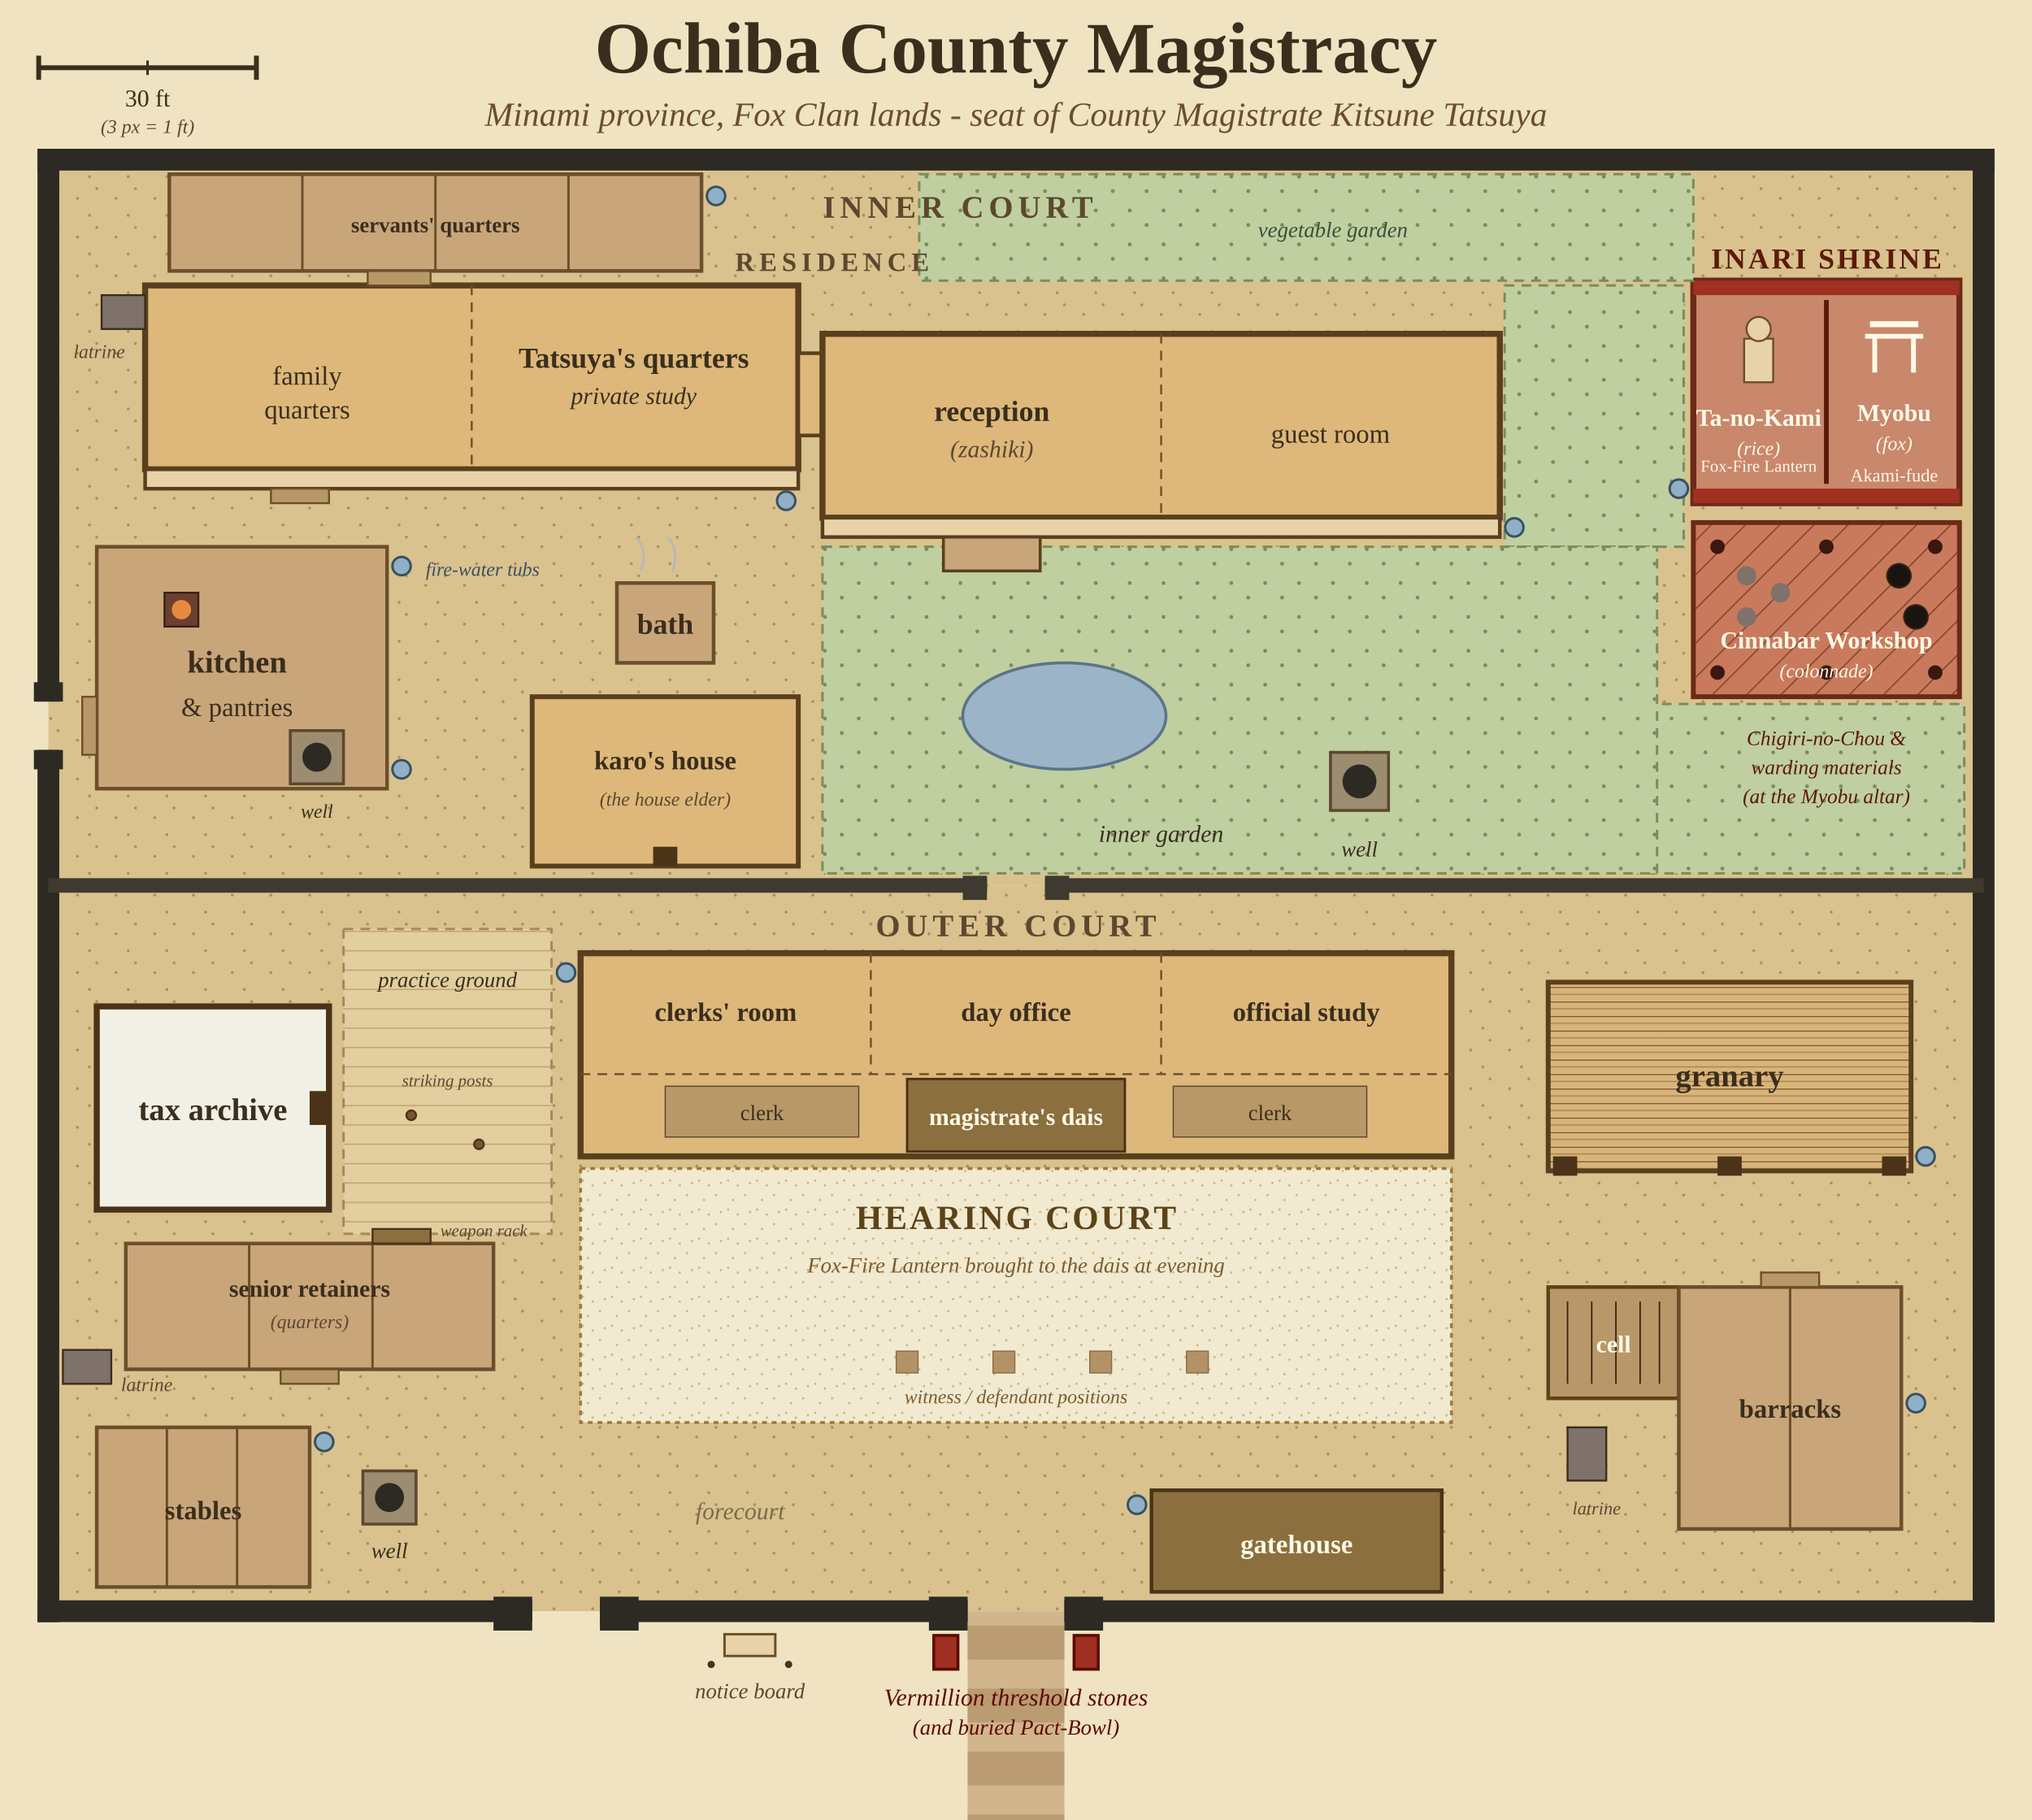
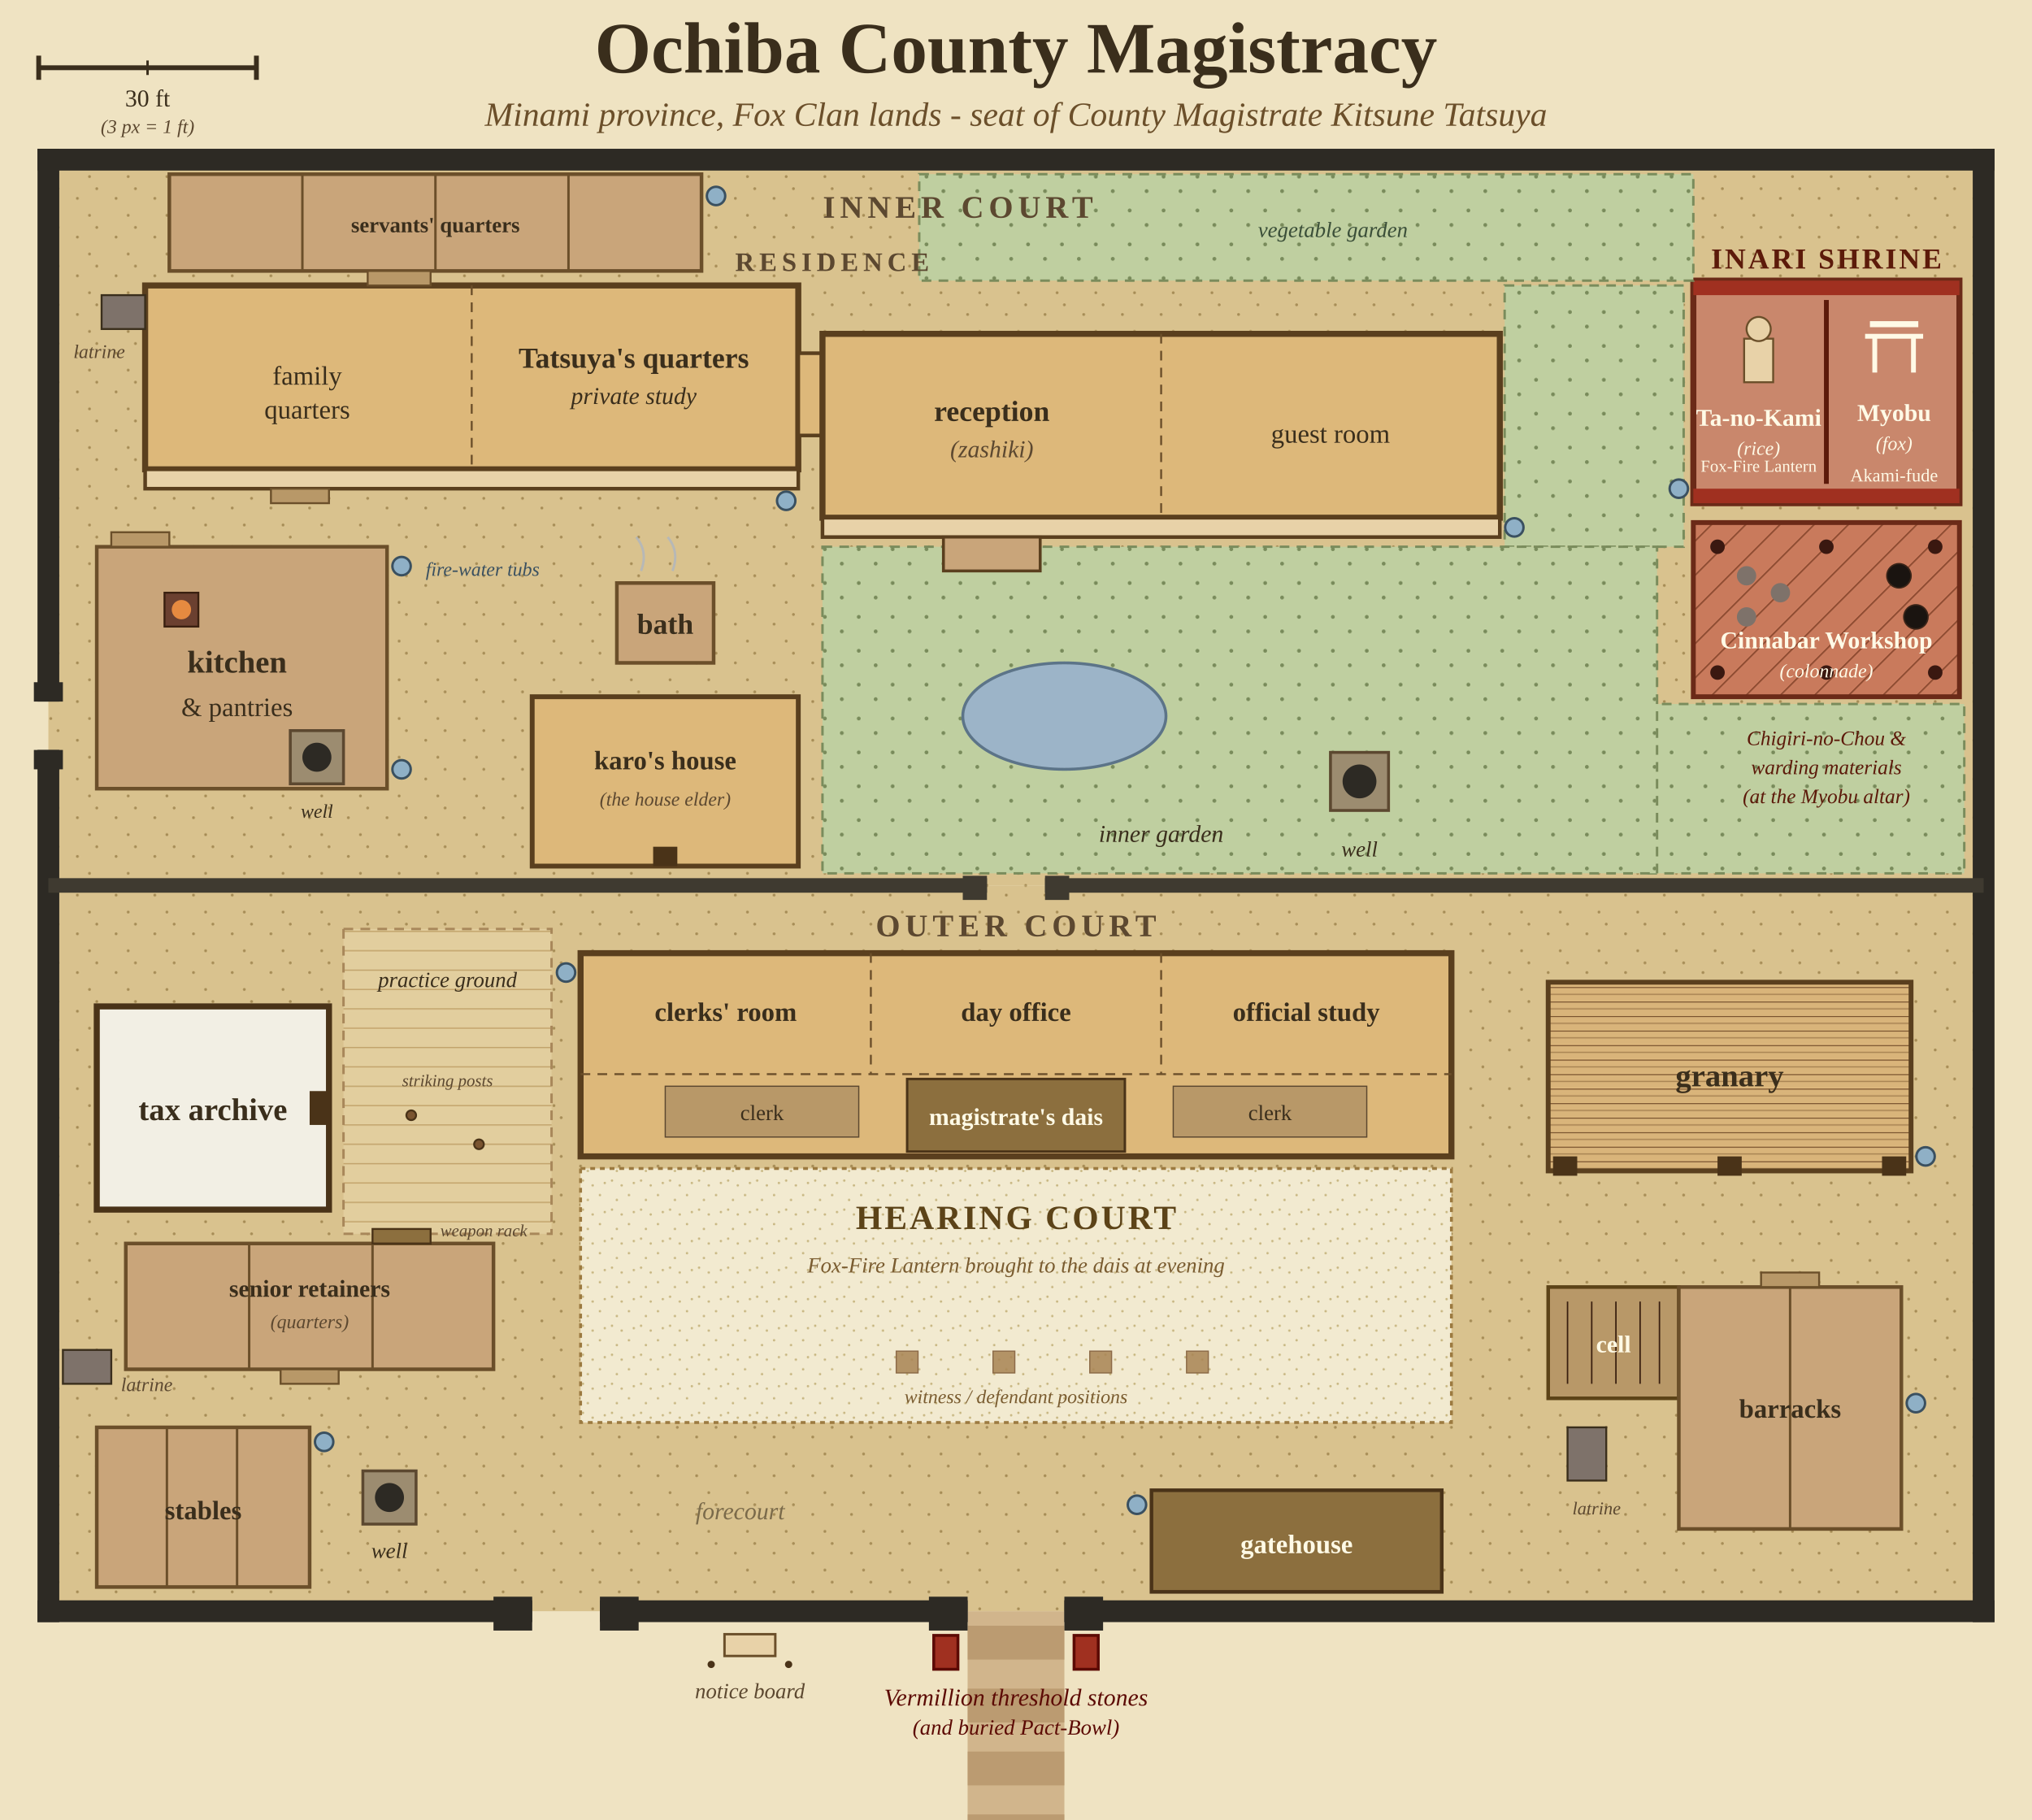
<svg xmlns="http://www.w3.org/2000/svg" viewBox="180 84 840 752" font-family="Georgia, 'Times New Roman', serif">
  <defs>
    <pattern id="colonnade-hatch" patternUnits="userSpaceOnUse" width="10" height="10" patternTransform="rotate(45)">
      <rect width="10" height="10" fill="#C97A5C" />
      <line x1="0" y1="0" x2="0" y2="10" stroke="#8C4A30" stroke-width="1.2" />
    </pattern>
    <pattern id="garden-stipple" patternUnits="userSpaceOnUse" width="14" height="14">
      <rect width="14" height="14" fill="#BFCFA0" />
      <circle cx="3" cy="3" r="0.8" fill="#7A8C5C" />
      <circle cx="10" cy="9" r="0.8" fill="#7A8C5C" />
    </pattern>
    <pattern id="court-earth" patternUnits="userSpaceOnUse" width="16" height="16">
      <rect width="16" height="16" fill="#D9C28E" />
      <circle cx="4" cy="6" r="0.6" fill="#A88E58" />
      <circle cx="12" cy="2" r="0.6" fill="#A88E58" />
      <circle cx="9" cy="13" r="0.6" fill="#A88E58" />
    </pattern>
    <pattern id="keiko-earth" patternUnits="userSpaceOnUse" width="16" height="16">
      <rect width="16" height="16" fill="#E2CE9E" />
      <line x1="0" y1="5" x2="16" y2="5" stroke="#C2A46C" stroke-width="0.5" />
      <line x1="0" y1="13" x2="16" y2="13" stroke="#C2A46C" stroke-width="0.5" />
    </pattern>
    <pattern id="oshirasu-sand" patternUnits="userSpaceOnUse" width="12" height="12">
      <rect width="12" height="12" fill="#F2EAD0" />
      <circle cx="3" cy="4" r="0.5" fill="#C9B884" />
      <circle cx="8" cy="2" r="0.5" fill="#C9B884" />
      <circle cx="10" cy="9" r="0.5" fill="#C9B884" />
      <circle cx="5" cy="10" r="0.5" fill="#C9B884" />
      <circle cx="1" cy="8" r="0.5" fill="#C9B884" />
    </pattern>
    <pattern id="granary-slats" patternUnits="userSpaceOnUse" width="14" height="6">
      <rect width="14" height="6" fill="#D9B47A" />
      <line x1="0" y1="0" x2="14" y2="0" stroke="#7A5430" stroke-width="0.8" />
      <line x1="0" y1="3" x2="14" y2="3" stroke="#A88454" stroke-width="0.5" />
    </pattern>
  </defs>
  <rect x="0" y="0" width="1200" height="900" fill="#EFE3C2" data-kind="-" />
  <g data-kind="road">
    <path d="M 600 900 L 600 750" stroke="#B89060" stroke-width="40" stroke-linecap="butt" opacity="0.55" />
    <path d="M 600 900 L 600 750" stroke="#9C7448" stroke-width="40" stroke-dasharray="14 12" fill="none" opacity="0.4" />
  </g>
  <text x="600" y="114" text-anchor="middle" font-size="30" font-weight="bold" fill="#3A2E1C" data-kind="-">Ochiba County Magistracy</text>
  <text x="600" y="136" text-anchor="middle" font-size="14" font-style="italic" fill="#6B4F2A" data-kind="-">Minami province, Fox Clan lands - seat of County Magistrate Kitsune Tatsuya</text>
  <g data-kind="-">
    <g stroke="#3A2E1C">
      <line x1="196" y1="112" x2="286" y2="112" stroke-width="2" />
      <line x1="196" y1="107" x2="196" y2="117" stroke-width="2" />
      <line x1="286" y1="107" x2="286" y2="117" stroke-width="2" />
      <line x1="241" y1="109" x2="241" y2="115" stroke-width="1" />
    </g>
    <text x="241" y="128" text-anchor="middle" font-size="10" fill="#3A2E1C">30 ft</text>
    <text x="241" y="139" text-anchor="middle" font-size="8" font-style="italic" fill="#5C4830">(3 px = 1 ft)</text>
  </g>
  <rect x="200" y="150" width="800" height="300" fill="url(#court-earth)" id="precinct" data-kind="inner court" />
  <rect x="200" y="450" width="800" height="300" fill="url(#court-earth)" id="precinct" data-kind="outer court" />
  <g stroke="#2D2A24" stroke-width="9" fill="none" stroke-linecap="square" data-kind="compound wall">
    <line x1="200" y1="150" x2="1000" y2="150" />
    <line x1="200" y1="150" x2="200" y2="369.5" />
    <line x1="200" y1="398.5" x2="200" y2="750" />
    <line x1="1000" y1="150" x2="1000" y2="750" />
    <line x1="200" y1="750" x2="395.5" y2="750" />
    <line x1="432.5" y1="750" x2="575.5" y2="750" />
    <line x1="624.5" y1="750" x2="1000" y2="750" />
  </g>
  <g fill="#2D2A24" data-kind="main gate">
    <rect x="564" y="744" width="16" height="14" />
    <rect x="620" y="744" width="16" height="14" />
  </g>
  <g fill="#2D2A24" data-kind="side gate">
    <rect x="194" y="366" width="12" height="8" />
    <rect x="194" y="394" width="12" height="8" />
  </g>
  <g fill="#2D2A24" data-kind="side gate">
    <rect x="384" y="744" width="16" height="14" />
    <rect x="428" y="744" width="16" height="14" />
  </g>
  <g data-kind="threshold stones">
    <rect x="566" y="760" width="10" height="14" fill="#A03020" stroke="#5C0A04" stroke-width="1.2" />
    <rect x="624" y="760" width="10" height="14" fill="#A03020" stroke="#5C0A04" stroke-width="1.2" />
    <text x="600" y="789" text-anchor="middle" font-size="10" fill="#5C0A04" font-style="italic">Vermillion threshold stones</text>
    <text x="600" y="801" text-anchor="middle" font-size="9" fill="#5C0A04" font-style="italic">(and buried Pact-Bowl)</text>
  </g>
  <g data-kind="notice board">
    <rect x="479.5" y="759.5" width="21" height="9" fill="#E8D2A8" stroke="#6B4F2A" stroke-width="1" />
    <circle cx="474" cy="772" r="1.5" fill="#4A3318" />
    <circle cx="506" cy="772" r="1.5" fill="#4A3318" />
    <text x="490" y="786" text-anchor="middle" font-size="9" font-style="italic" fill="#5C4830">notice board</text>
  </g>
  <g stroke="#3F3A30" stroke-width="6" fill="none" stroke-dasharray="0" data-kind="court divider">
    <line x1="200" y1="450" x2="588" y2="450" />
    <line x1="612" y1="450" x2="1000" y2="450" />
  </g>
  <g fill="#3F3A30" data-kind="nakamon" data-part-of="court divider">
    <rect x="578" y="446" width="10" height="10" />
    <rect x="612" y="446" width="10" height="10" />
  </g>
  <text x="600" y="471" text-anchor="middle" font-size="13" font-weight="bold" fill="#5C4830" letter-spacing="2" data-kind="outer court">OUTER COURT</text>
  <text x="486" y="712" text-anchor="middle" font-size="10" font-style="italic" fill="#7A6A4A" data-kind="outer court">forecourt</text>
  <g data-kind="stables">
    <rect x="220" y="674" width="88" height="66" fill="#C9A57A" stroke="#6B4F2A" stroke-width="1.5" />
    <line x1="249" y1="674" x2="249" y2="740" stroke="#6B4F2A" stroke-width="1" />
    <line x1="278" y1="674" x2="278" y2="740" stroke="#6B4F2A" stroke-width="1" />
    <text x="264" y="712" text-anchor="middle" font-size="11" font-weight="bold" fill="#3A2E1C">stables</text>
  </g>
  <g data-kind="tax archive">
    <rect x="220" y="500" width="96" height="84" fill="#F2EFE4" stroke="#4A3318" stroke-width="2.5" />
    <rect x="308" y="535" width="8" height="14" fill="#4A3318" data-kind="door" />
    <text x="268" y="547" text-anchor="middle" font-size="13" font-weight="bold" fill="#3A2E1C">tax archive</text>
  </g>
  <g data-kind="office hall">
    <rect x="420" y="478" width="360" height="84" fill="#DDB87A" />
    <rect x="420" y="478" width="120" height="50" fill="#DDB87A" data-kind="clerks' room" />
    <rect x="540" y="478" width="120" height="50" fill="#DDB87A" data-kind="day office" />
    <rect x="660" y="478" width="120" height="50" fill="#DDB87A" data-kind="official study" />
    <rect x="420" y="478" width="360" height="84" fill="none" stroke="#5A3F1E" stroke-width="2.5" />
    <line x1="420" y1="528" x2="780" y2="528" stroke="#6B4F2A" stroke-width="0.8" stroke-dasharray="4 3" />
    <line x1="540" y1="478" x2="540" y2="528" stroke="#6B4F2A" stroke-width="0.8" stroke-dasharray="4 3" />
    <line x1="660" y1="478" x2="660" y2="528" stroke="#6B4F2A" stroke-width="0.8" stroke-dasharray="4 3" />
    <text x="480" y="506" text-anchor="middle" font-size="11" font-weight="bold" fill="#3A2E1C" data-kind="clerks' room">clerks' room</text>
    <text x="600" y="506" text-anchor="middle" font-size="11" font-weight="bold" fill="#3A2E1C" data-kind="day office">day office</text>
    <text x="720" y="506" text-anchor="middle" font-size="11" font-weight="bold" fill="#3A2E1C" data-kind="official study">official study</text>
    <rect x="555" y="530" width="90" height="30" fill="#8C6F3E" stroke="#4A3318" stroke-width="1" data-kind="magistrate's dais" />
    <text x="600" y="549" text-anchor="middle" font-size="10" fill="#FFFAE6" font-weight="bold" data-kind="magistrate's dais">magistrate's dais</text>
    <g data-kind="clerks' seats">
      <rect x="455" y="533" width="80" height="21" fill="#B89868" stroke="#5C4830" stroke-width="0.5" />
      <text x="495" y="547" text-anchor="middle" font-size="9" fill="#3A2E1C">clerk</text>
      <rect x="665" y="533" width="80" height="21" fill="#B89868" stroke="#5C4830" stroke-width="0.5" />
      <text x="705" y="547" text-anchor="middle" font-size="9" fill="#3A2E1C">clerk</text>
    </g>
  </g>
  <g data-kind="hearing court">
    <rect x="420" y="567" width="360" height="105" fill="url(#oshirasu-sand)" stroke="#9C7A40" stroke-width="1.2" stroke-dasharray="2 2" />
    <text x="600" y="592" text-anchor="middle" font-size="14" font-weight="bold" fill="#5C4318" letter-spacing="1">HEARING COURT</text>
    <text x="600" y="610" text-anchor="middle" font-size="9" font-style="italic" fill="#7A5C30" data-kind="fox-fire lantern">Fox-Fire Lantern brought to the dais at evening</text>
    <g data-kind="kneeling positions">
      <g fill="#A88454" stroke="#7A5430" stroke-width="0.5" opacity="0.85">
        <rect x="550.5" y="642.5" width="9" height="9" />
        <rect x="590.5" y="642.5" width="9" height="9" />
        <rect x="630.5" y="642.5" width="9" height="9" />
        <rect x="670.5" y="642.5" width="9" height="9" />
      </g>
      <text x="600" y="664" text-anchor="middle" font-size="8" font-style="italic" fill="#7A5C30">witness / defendant positions</text>
    </g>
  </g>
  <g data-kind="granary">
    <rect x="820" y="490" width="150" height="78" fill="url(#granary-slats)" stroke="#5A3F1E" stroke-width="2" />
    <g data-kind="granary stilts">
      <rect x="822" y="562" width="10" height="8" fill="#4A3318" />
      <rect x="890" y="562" width="10" height="8" fill="#4A3318" />
      <rect x="958" y="562" width="10" height="8" fill="#4A3318" />
    </g>
    <text x="895" y="533" text-anchor="middle" font-size="13" font-weight="bold" fill="#3A2E1C">granary</text>
  </g>
  <g data-kind="cell">
    <rect x="820" y="616" width="54" height="46" fill="#B89868" stroke="#5C4318" stroke-width="1.5" />
    <line x1="828" y1="622" x2="828" y2="656" stroke="#3A2010" stroke-width="0.6" />
    <line x1="838" y1="622" x2="838" y2="656" stroke="#3A2010" stroke-width="0.6" />
    <line x1="848" y1="622" x2="848" y2="656" stroke="#3A2010" stroke-width="0.6" />
    <line x1="858" y1="622" x2="858" y2="656" stroke="#3A2010" stroke-width="0.6" />
    <line x1="866" y1="622" x2="866" y2="656" stroke="#3A2010" stroke-width="0.6" />
    <text x="847" y="643" text-anchor="middle" font-size="10" font-weight="bold" fill="#FFFAE6">cell</text>
  </g>
  <g data-kind="barracks">
    <rect x="874" y="616" width="92" height="100" fill="#C9A57A" stroke="#6B4F2A" stroke-width="1.5" />
    <line x1="920" y1="616" x2="920" y2="716" stroke="#6B4F2A" stroke-width="1" />
    <rect x="908" y="610" width="24" height="6" fill="#B89868" stroke="#6B4F2A" stroke-width="0.8" data-kind="door" />
    <text x="920" y="670" text-anchor="middle" font-size="11" font-weight="bold" fill="#3A2E1C">barracks</text>
  </g>
  <g data-kind="latrine">
    <rect x="828" y="674" width="16" height="22" fill="#7E726A" stroke="#3A2E1C" stroke-width="0.8" />
    <text x="840" y="710" text-anchor="middle" font-size="7.5" font-style="italic" fill="#5C4830">latrine</text>
  </g>
  <g data-kind="latrine">
    <rect x="206" y="642" width="20" height="14" fill="#7E726A" stroke="#3A2E1C" stroke-width="0.8" />
    <text x="230" y="659" font-size="8" font-style="italic" fill="#5C4830">latrine</text>
  </g>
  <g data-kind="well">
    <rect x="330" y="692" width="22" height="22" fill="#9C8C70" stroke="#5C4830" stroke-width="1.2" />
    <circle cx="341" cy="703" r="6" fill="#2D2A24" />
    <text x="341" y="728" text-anchor="middle" font-size="9" font-style="italic" fill="#3A2E1C">well</text>
  </g>
  <g data-kind="retainers' quarters">
    <rect x="232" y="598" width="152" height="52" fill="#C9A57A" stroke="#6B4F2A" stroke-width="1.5" />
    <line x1="283" y1="598" x2="283" y2="650" stroke="#6B4F2A" stroke-width="1" />
    <line x1="334" y1="598" x2="334" y2="650" stroke="#6B4F2A" stroke-width="1" />
    <rect x="296" y="650" width="24" height="6" fill="#B89868" stroke="#6B4F2A" stroke-width="0.8" data-kind="door" />
    <text x="308" y="620" text-anchor="middle" font-size="10" font-weight="bold" fill="#3A2E1C">senior retainers</text>
    <text x="308" y="633" text-anchor="middle" font-size="8" font-style="italic" fill="#5C4830">(quarters)</text>
  </g>
  <g data-kind="practice ground">
    <rect x="322" y="468" width="86" height="126" fill="url(#keiko-earth)" stroke="#A8875A" stroke-width="1" stroke-dasharray="4 3" />
    <text x="365" y="492" text-anchor="middle" font-size="9" font-style="italic" fill="#3A2E1C">practice ground</text>
    <g data-kind="striking posts">
      <text x="365" y="533" text-anchor="middle" font-size="7" font-style="italic" fill="#5C4830">striking posts</text>
      <circle cx="350" cy="545" r="2" fill="#7A5430" stroke="#4A3318" stroke-width="0.8" />
      <circle cx="378" cy="557" r="2" fill="#7A5430" stroke="#4A3318" stroke-width="0.8" />
    </g>
    <g data-kind="weapon rack">
      <rect x="334" y="592" width="24" height="6" fill="#8C6F3E" stroke="#4A3318" stroke-width="0.8" />
      <text x="362" y="595" text-anchor="start" font-size="7" font-style="italic" fill="#5C4830">weapon rack</text>
    </g>
  </g>
  <g data-kind="gatehouse">
    <rect x="656" y="700" width="120" height="42" fill="#8C6F3E" stroke="#4A3318" stroke-width="1.5" />
    <text x="716" y="726" text-anchor="middle" font-size="11" font-weight="bold" fill="#FFFAE6">gatehouse</text>
  </g>
  <g data-kind="residence">
    <rect x="240" y="202" width="270" height="76" fill="#DDB87A" />
    <rect x="240" y="202" width="135" height="76" fill="#DDB87A" data-kind="family quarters" />
    <rect x="375" y="202" width="135" height="76" fill="#DDB87A" data-kind="lord's quarters" />
    <rect x="240" y="202" width="270" height="76" fill="none" stroke="#5A3F1E" stroke-width="2.5" />
    <rect x="240" y="278" width="270" height="8" fill="#E8D2A8" stroke="#5A3F1E" stroke-width="1.5" data-kind="engawa" />
    <line x1="375" y1="202" x2="375" y2="278" stroke="#6B4F2A" stroke-width="0.8" stroke-dasharray="4 3" />
    <g data-kind="lord's quarters">
      <text x="442" y="236" text-anchor="middle" font-size="12" font-weight="bold" fill="#3A2E1C">Tatsuya's quarters</text>
      <text x="442" y="251" text-anchor="middle" font-size="10" font-style="italic" fill="#3A2E1C">private study</text>
    </g>
    <g data-kind="family quarters">
      <text x="307" y="243" text-anchor="middle" font-size="11" fill="#3A2E1C">family</text>
      <text x="307" y="257" text-anchor="middle" font-size="11" fill="#3A2E1C">quarters</text>
    </g>
    <rect x="292" y="286" width="24" height="6" fill="#B89868" stroke="#6B4F2A" stroke-width="0.8" data-kind="door" />
    <rect x="510" y="230" width="10" height="34" fill="#DDB87A" stroke="#5A3F1E" stroke-width="1.5" data-kind="residence corridor" />
    <rect x="520" y="222" width="280" height="76" fill="#DDB87A" />
    <rect x="520" y="222" width="140" height="76" fill="#DDB87A" data-kind="reception room" />
    <rect x="660" y="222" width="140" height="76" fill="#DDB87A" data-kind="guest quarters" />
    <rect x="520" y="222" width="280" height="76" fill="none" stroke="#5A3F1E" stroke-width="2.5" />
    <rect x="520" y="298" width="280" height="8" fill="#E8D2A8" stroke="#5A3F1E" stroke-width="1.5" data-kind="engawa" />
    <line x1="660" y1="222" x2="660" y2="298" stroke="#6B4F2A" stroke-width="0.8" stroke-dasharray="4 3" />
    <g data-kind="reception room">
      <text x="590" y="258" text-anchor="middle" font-size="12" font-weight="bold" fill="#3A2E1C">reception</text>
      <text x="590" y="273" text-anchor="middle" font-size="10" font-style="italic" fill="#5C4830">(zashiki)</text>
    </g>
    <text x="730" y="267" text-anchor="middle" font-size="11" fill="#3A2E1C" data-kind="guest quarters">guest room</text>
  </g>
  <g data-kind="kitchen">
    <rect x="220" y="310" width="120" height="100" fill="#C9A57A" stroke="#6B4F2A" stroke-width="1.5" />
    <g data-kind="hearth">
      <rect x="248" y="329" width="14" height="14" fill="#6B4030" stroke="#3A2010" stroke-width="0.8" />
      <circle cx="255" cy="336" r="4" fill="#E68A40" />
    </g>
    <text x="278" y="362" text-anchor="middle" font-size="13" font-weight="bold" fill="#3A2E1C">kitchen</text>
    <text x="278" y="380" text-anchor="middle" font-size="11" fill="#3A2E1C">&amp; pantries</text>
-     <rect x="214" y="372" width="6" height="24" fill="#B89868" stroke="#6B4F2A" stroke-width="0.8" data-kind="door" />
+     <rect x="226" y="304" width="24" height="6" fill="#B89868" stroke="#6B4F2A" stroke-width="0.8" data-kind="door" />
    <rect x="300" y="386" width="22" height="22" fill="#9C8C70" stroke="#5C4830" stroke-width="1.2" data-kind="well" />
    <circle cx="311" cy="397" r="6" fill="#2D2A24" data-kind="well" />
    <text x="311" y="422" text-anchor="middle" font-size="8" font-style="italic" fill="#3A2E1C" data-kind="well">well</text>
  </g>
  <rect x="802" y="202" width="74" height="108" fill="url(#garden-stipple)" stroke="#7A8C5C" stroke-width="1" stroke-dasharray="4 3" data-kind="garden" />
  <g data-kind="compound shrine">
    <rect x="880" y="200" width="110" height="92" fill="#C9876C" stroke="#6B2A18" stroke-width="2.5" />
    <line x1="935" y1="208" x2="935" y2="284" stroke="#5C1A0A" stroke-width="2" />
    <rect x="880" y="200" width="110" height="6" fill="#A03020" />
    <rect x="880" y="286" width="110" height="6" fill="#A03020" />
    <g data-kind="shrine altar">
      <g transform="translate(907, 226)">
        <rect x="-6" y="-2" width="12" height="18" fill="#E8D2A8" stroke="#6B4F2A" stroke-width="0.8" />
        <circle cx="0" cy="-6" r="5" fill="#E8D2A8" stroke="#6B4F2A" stroke-width="0.8" />
      </g>
      <text x="907" y="260" text-anchor="middle" font-size="10" font-weight="bold" fill="#FFFAE6">Ta-no-Kami</text>
      <text x="907" y="272" text-anchor="middle" font-size="8" font-style="italic" fill="#FFFAE6">(rice)</text>
    </g>
    <text x="907" y="279" text-anchor="middle" font-size="7" fill="#FFFAE6" data-kind="fox-fire lantern">Fox-Fire Lantern</text>
    <g data-kind="shrine altar">
      <g transform="translate(963, 218)">
        <line x1="-10" y1="0" x2="10" y2="0" stroke="#FFFAE6" stroke-width="2.5" />
        <line x1="-12" y1="5" x2="12" y2="5" stroke="#FFFAE6" stroke-width="2" />
        <line x1="-8" y1="5" x2="-8" y2="20" stroke="#FFFAE6" stroke-width="2" />
        <line x1="8" y1="5" x2="8" y2="20" stroke="#FFFAE6" stroke-width="2" />
      </g>
      <text x="963" y="258" text-anchor="middle" font-size="10" font-weight="bold" fill="#FFFAE6">Myobu</text>
      <text x="963" y="270" text-anchor="middle" font-size="8" font-style="italic" fill="#FFFAE6">(fox)</text>
    </g>
    <text x="963" y="283" text-anchor="middle" font-size="7.5" fill="#FFFAE6" data-kind="fox relics">Akami-fude</text>
  </g>
  <g data-kind="garden">
    <rect x="860" y="375" width="132" height="70" fill="url(#garden-stipple)" stroke="#7A8C5C" stroke-width="1" stroke-dasharray="4 3" />
  </g>
  <text x="935" y="195" text-anchor="middle" font-size="12" font-weight="bold" fill="#5C1A0A" letter-spacing="1" data-kind="compound shrine">INARI SHRINE</text>
  <g data-kind="fox relics">
    <text x="935" y="392" text-anchor="middle" font-size="8.5" font-style="italic" fill="#5C1A0A">Chigiri-no-Chou &amp;</text>
    <text x="935" y="404" text-anchor="middle" font-size="8.5" font-style="italic" fill="#5C1A0A">warding materials</text>
    <text x="935" y="416" text-anchor="middle" font-size="8.5" font-style="italic" fill="#5C1A0A">(at the Myobu altar)</text>
  </g>
  <g data-kind="cinnabar workshop">
    <rect x="880" y="300" width="110" height="72" fill="url(#colonnade-hatch)" stroke="#6B2A18" stroke-width="2" />
    <circle cx="890" cy="310" r="3" fill="#3A1810" />
    <circle cx="935" cy="310" r="3" fill="#3A1810" />
    <circle cx="980" cy="310" r="3" fill="#3A1810" />
    <circle cx="890" cy="362" r="3" fill="#3A1810" />
    <circle cx="935" cy="362" r="3" fill="#3A1810" />
    <circle cx="980" cy="362" r="3" fill="#3A1810" />
    <g data-kind="drying stones and bowls">
      <circle cx="902" cy="322" r="4" fill="#7E726A" />
      <circle cx="916" cy="329" r="4" fill="#7E726A" />
      <circle cx="902" cy="339" r="4" fill="#7E726A" />
      <circle cx="965" cy="322" r="5" fill="#1A1410" stroke="#3A2418" stroke-width="0.6" />
      <circle cx="972" cy="339" r="5" fill="#1A1410" stroke="#3A2418" stroke-width="0.6" />
    </g>
    <text x="935" y="352" text-anchor="middle" font-size="10" font-weight="bold" fill="#FFFAE6">Cinnabar Workshop</text>
    <text x="935" y="364" text-anchor="middle" font-size="8" font-style="italic" fill="#FFFAE6">(colonnade)</text>
  </g>
  <g data-kind="garden">
    <rect x="520" y="310" width="345" height="135" fill="url(#garden-stipple)" stroke="#7A8C5C" stroke-width="1" stroke-dasharray="4 3" />
    <ellipse cx="620" cy="380" rx="42" ry="22" fill="#9CB4C8" stroke="#5C7488" stroke-width="1.2" data-kind="garden pond" />
    <text x="660" y="432" text-anchor="middle" font-size="10" font-style="italic" fill="#3A2E1C">inner garden</text>
  </g>
  <g data-kind="bath">
    <rect x="435" y="325" width="40" height="33" fill="#C9A57A" stroke="#6B4F2A" stroke-width="1.5" />
    <path d="M 445 320 q 3 -8 -2 -14 M 458 320 q 3 -8 -2 -14" stroke="#A8B4C8" stroke-width="1" fill="none" opacity="0.7" />
    <text x="455" y="346" text-anchor="middle" font-size="12" font-weight="bold" fill="#3A2E1C">bath</text>
  </g>
  <g data-kind="karo's house">
    <rect x="400" y="372" width="110" height="70" fill="#DDB87A" stroke="#5A3F1E" stroke-width="2" />
    <rect x="450" y="434" width="10" height="8" fill="#4A3318" data-kind="door" />
    <text x="455" y="402" text-anchor="middle" font-size="11" font-weight="bold" fill="#3A2E1C">karo's house</text>
    <text x="455" y="417" text-anchor="middle" font-size="8" font-style="italic" fill="#5C4830">(the house elder)</text>
  </g>
  <g data-kind="well" data-part-of="garden">
    <rect x="730" y="395" width="24" height="24" fill="#9C8C70" stroke="#5C4830" stroke-width="1.2" />
    <circle cx="742" cy="407" r="7" fill="#2D2A24" />
    <text x="742" y="438" text-anchor="middle" font-size="9" font-style="italic" fill="#3A2E1C">well</text>
  </g>
  <g data-kind="servants' quarters">
    <rect x="250" y="156" width="220" height="40" fill="#C9A57A" stroke="#6B4F2A" stroke-width="1.5" />
    <line x1="305" y1="156" x2="305" y2="196" stroke="#6B4F2A" stroke-width="1" />
    <line x1="360" y1="156" x2="360" y2="196" stroke="#6B4F2A" stroke-width="1" />
    <line x1="415" y1="156" x2="415" y2="196" stroke="#6B4F2A" stroke-width="1" />
    <rect x="332" y="196" width="26" height="6" fill="#B89868" stroke="#6B4F2A" stroke-width="0.8" data-kind="door" />
    <text x="360" y="180" text-anchor="middle" font-size="9" font-weight="bold" fill="#3A2E1C">servants' quarters</text>
  </g>
  <g data-kind="latrine" data-part-of="residence">
    <rect x="222" y="206" width="18" height="14" fill="#7E726A" stroke="#3A2E1C" stroke-width="0.8" />
    <text x="221" y="232" text-anchor="middle" font-size="8" font-style="italic" fill="#5C4830">latrine</text>
  </g>
  <g data-kind="vegetable garden">
    <rect x="560" y="156" width="320" height="44" fill="url(#garden-stipple)" stroke="#7A8C5C" stroke-width="1" stroke-dasharray="4 3" />
    <text x="731" y="182" text-anchor="middle" font-size="9" font-style="italic" fill="#3A4E38">vegetable garden</text>
  </g>
  <g data-kind="genkan" data-part-of="residence">
    <rect x="570" y="306" width="40" height="14" fill="#C9A57A" stroke="#5A3F1E" stroke-width="1.2" />
  </g>
  <text x="576" y="174" text-anchor="middle" font-size="13" font-weight="bold" fill="#5C4830" letter-spacing="2" data-kind="inner court">INNER COURT</text>
  <text x="524" y="196" text-anchor="middle" font-size="11" font-weight="bold" fill="#5C4830" letter-spacing="2" data-kind="residence">RESIDENCE</text>
  <g fill="#8FB0C6" stroke="#3A5060" stroke-width="1" data-kind="fire-water tubs">
    <circle cx="346" cy="318" r="3.8" />
    <circle cx="346" cy="402" r="3.8" />
    <circle cx="414" cy="486" r="3.8" />
    <circle cx="505" cy="291" r="3.8" />
    <circle cx="806" cy="302" r="3.8" />
    <circle cx="874" cy="286" r="3.8" />
    <circle cx="976" cy="562" r="3.8" />
    <circle cx="972" cy="664" r="3.8" />
    <circle cx="650" cy="706" r="3.8" />
    <circle cx="314" cy="680" r="3.8" />
    <circle cx="476" cy="165" r="3.8" />
  </g>
  <text x="356" y="322" text-anchor="start" font-size="8" font-style="italic" fill="#3A5060" data-kind="fire-water tubs">fire-water tubs</text>
</svg>
